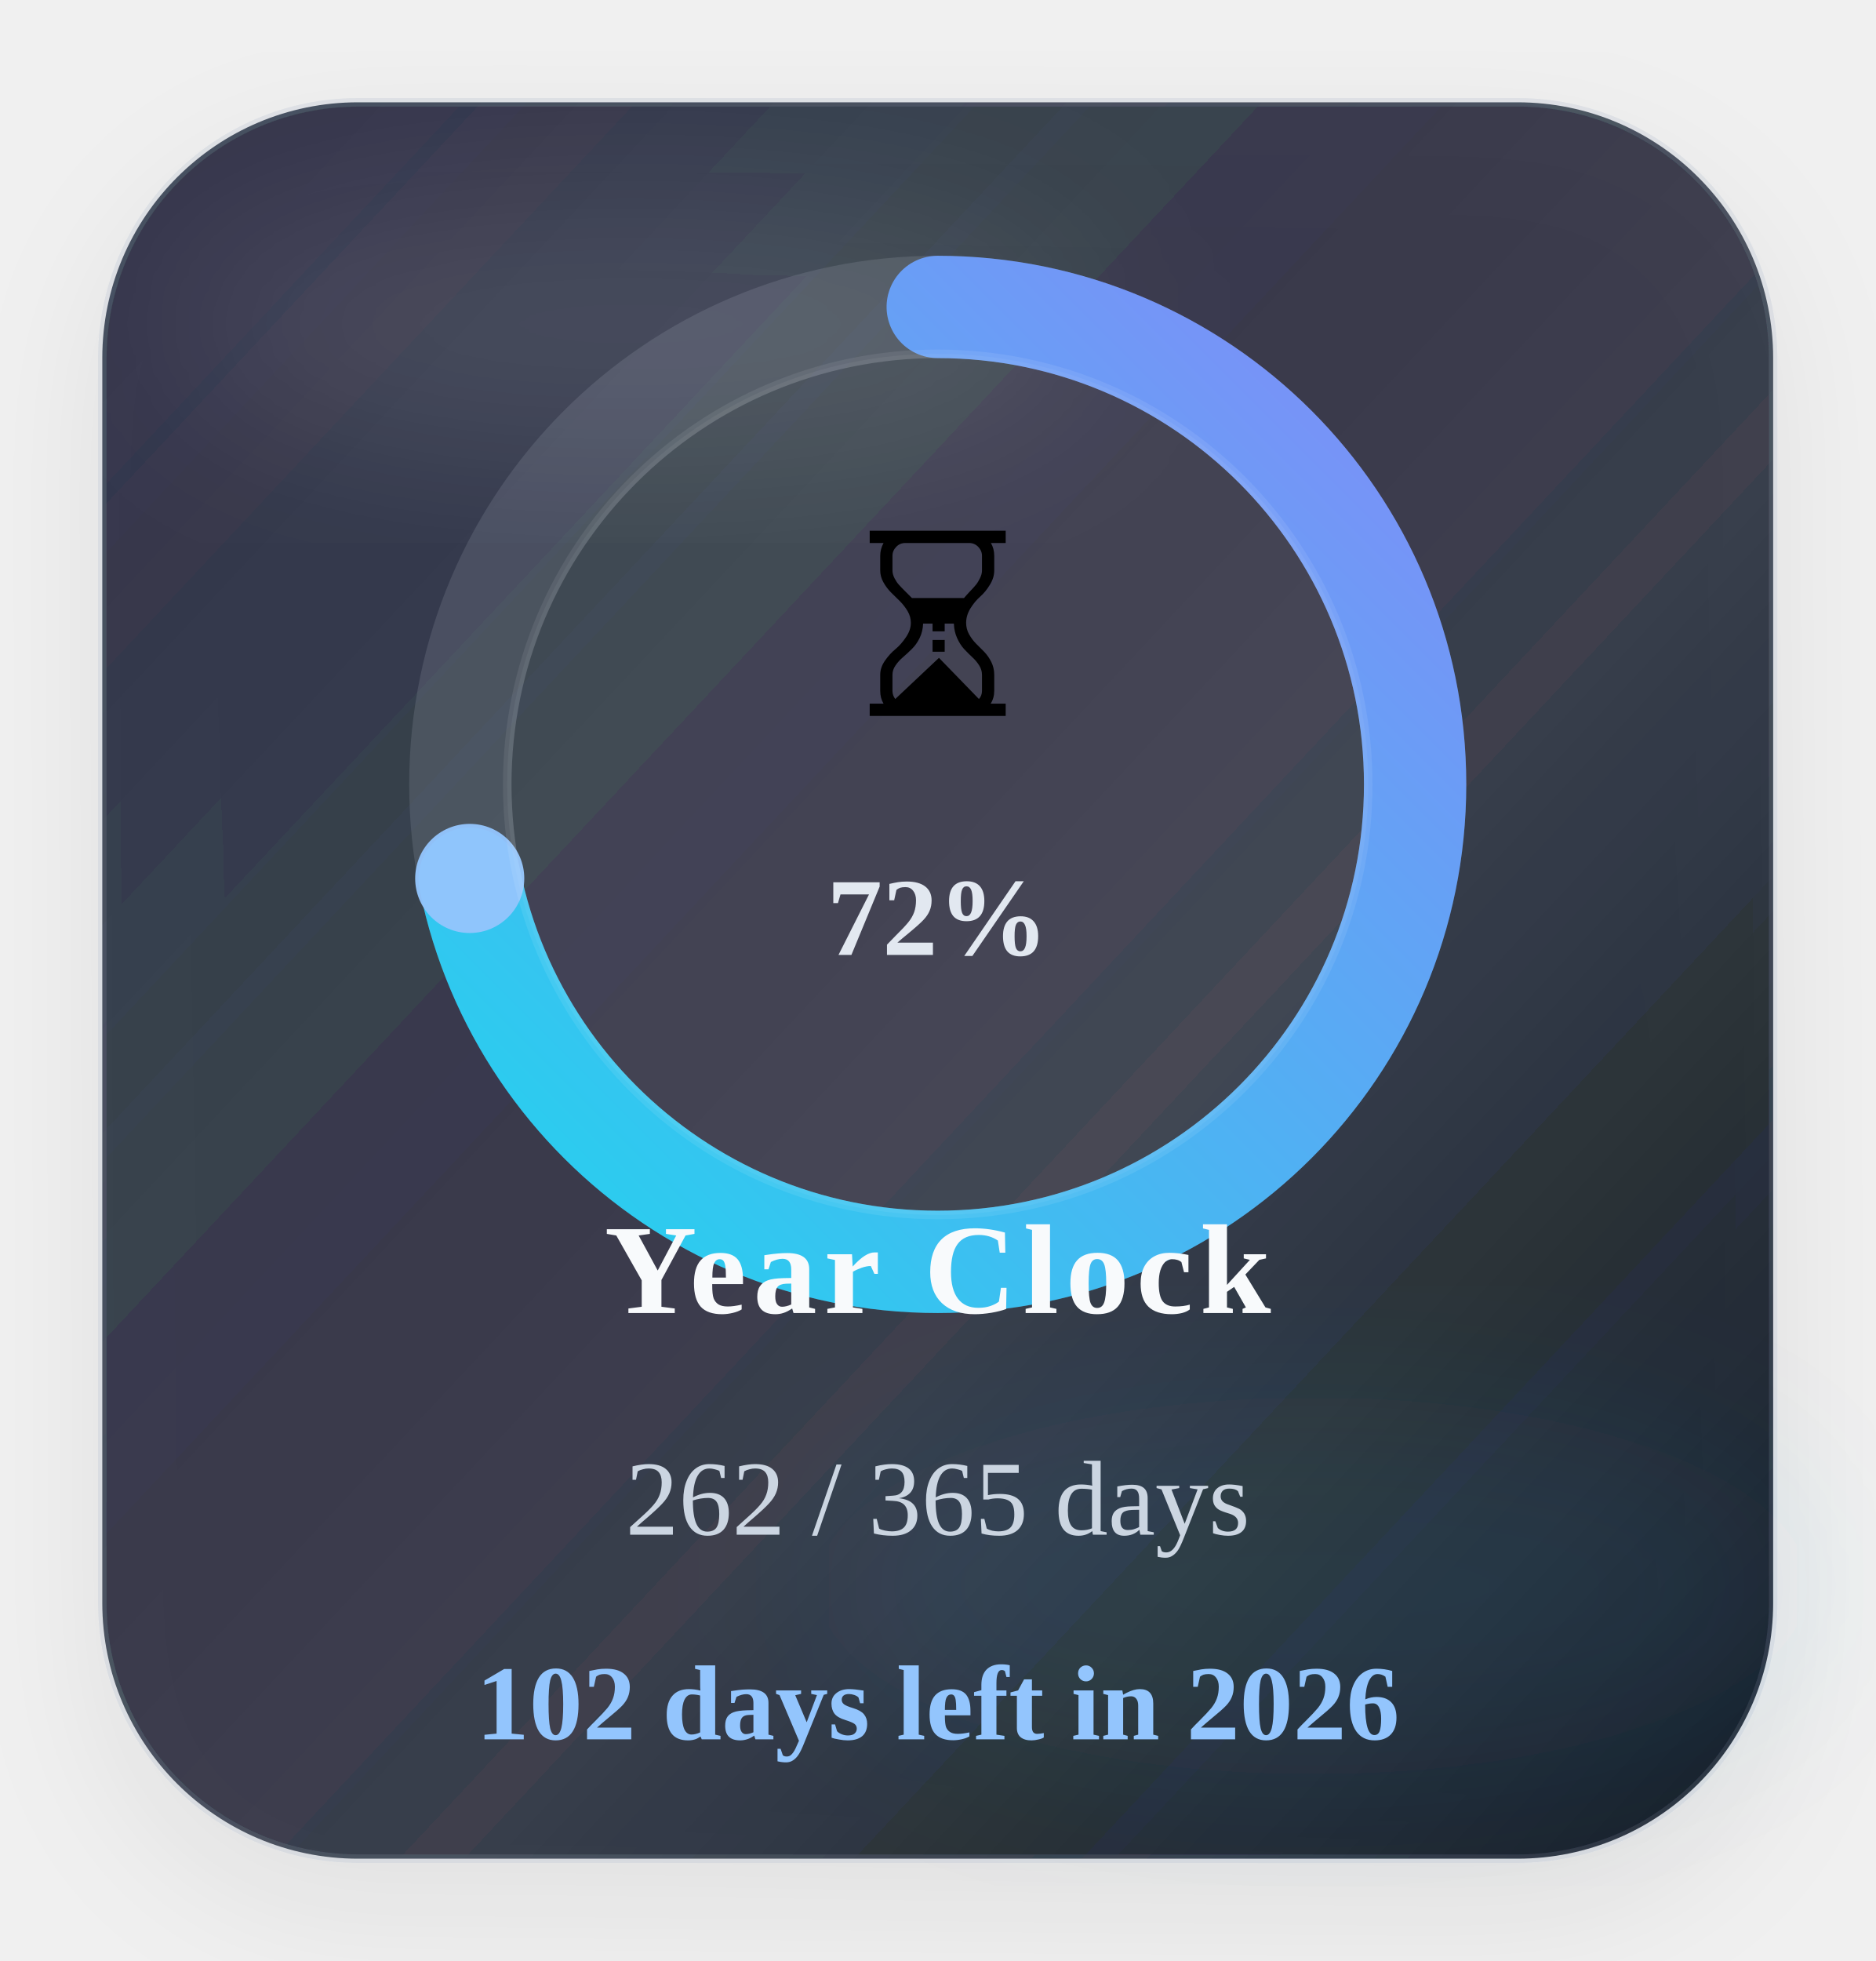
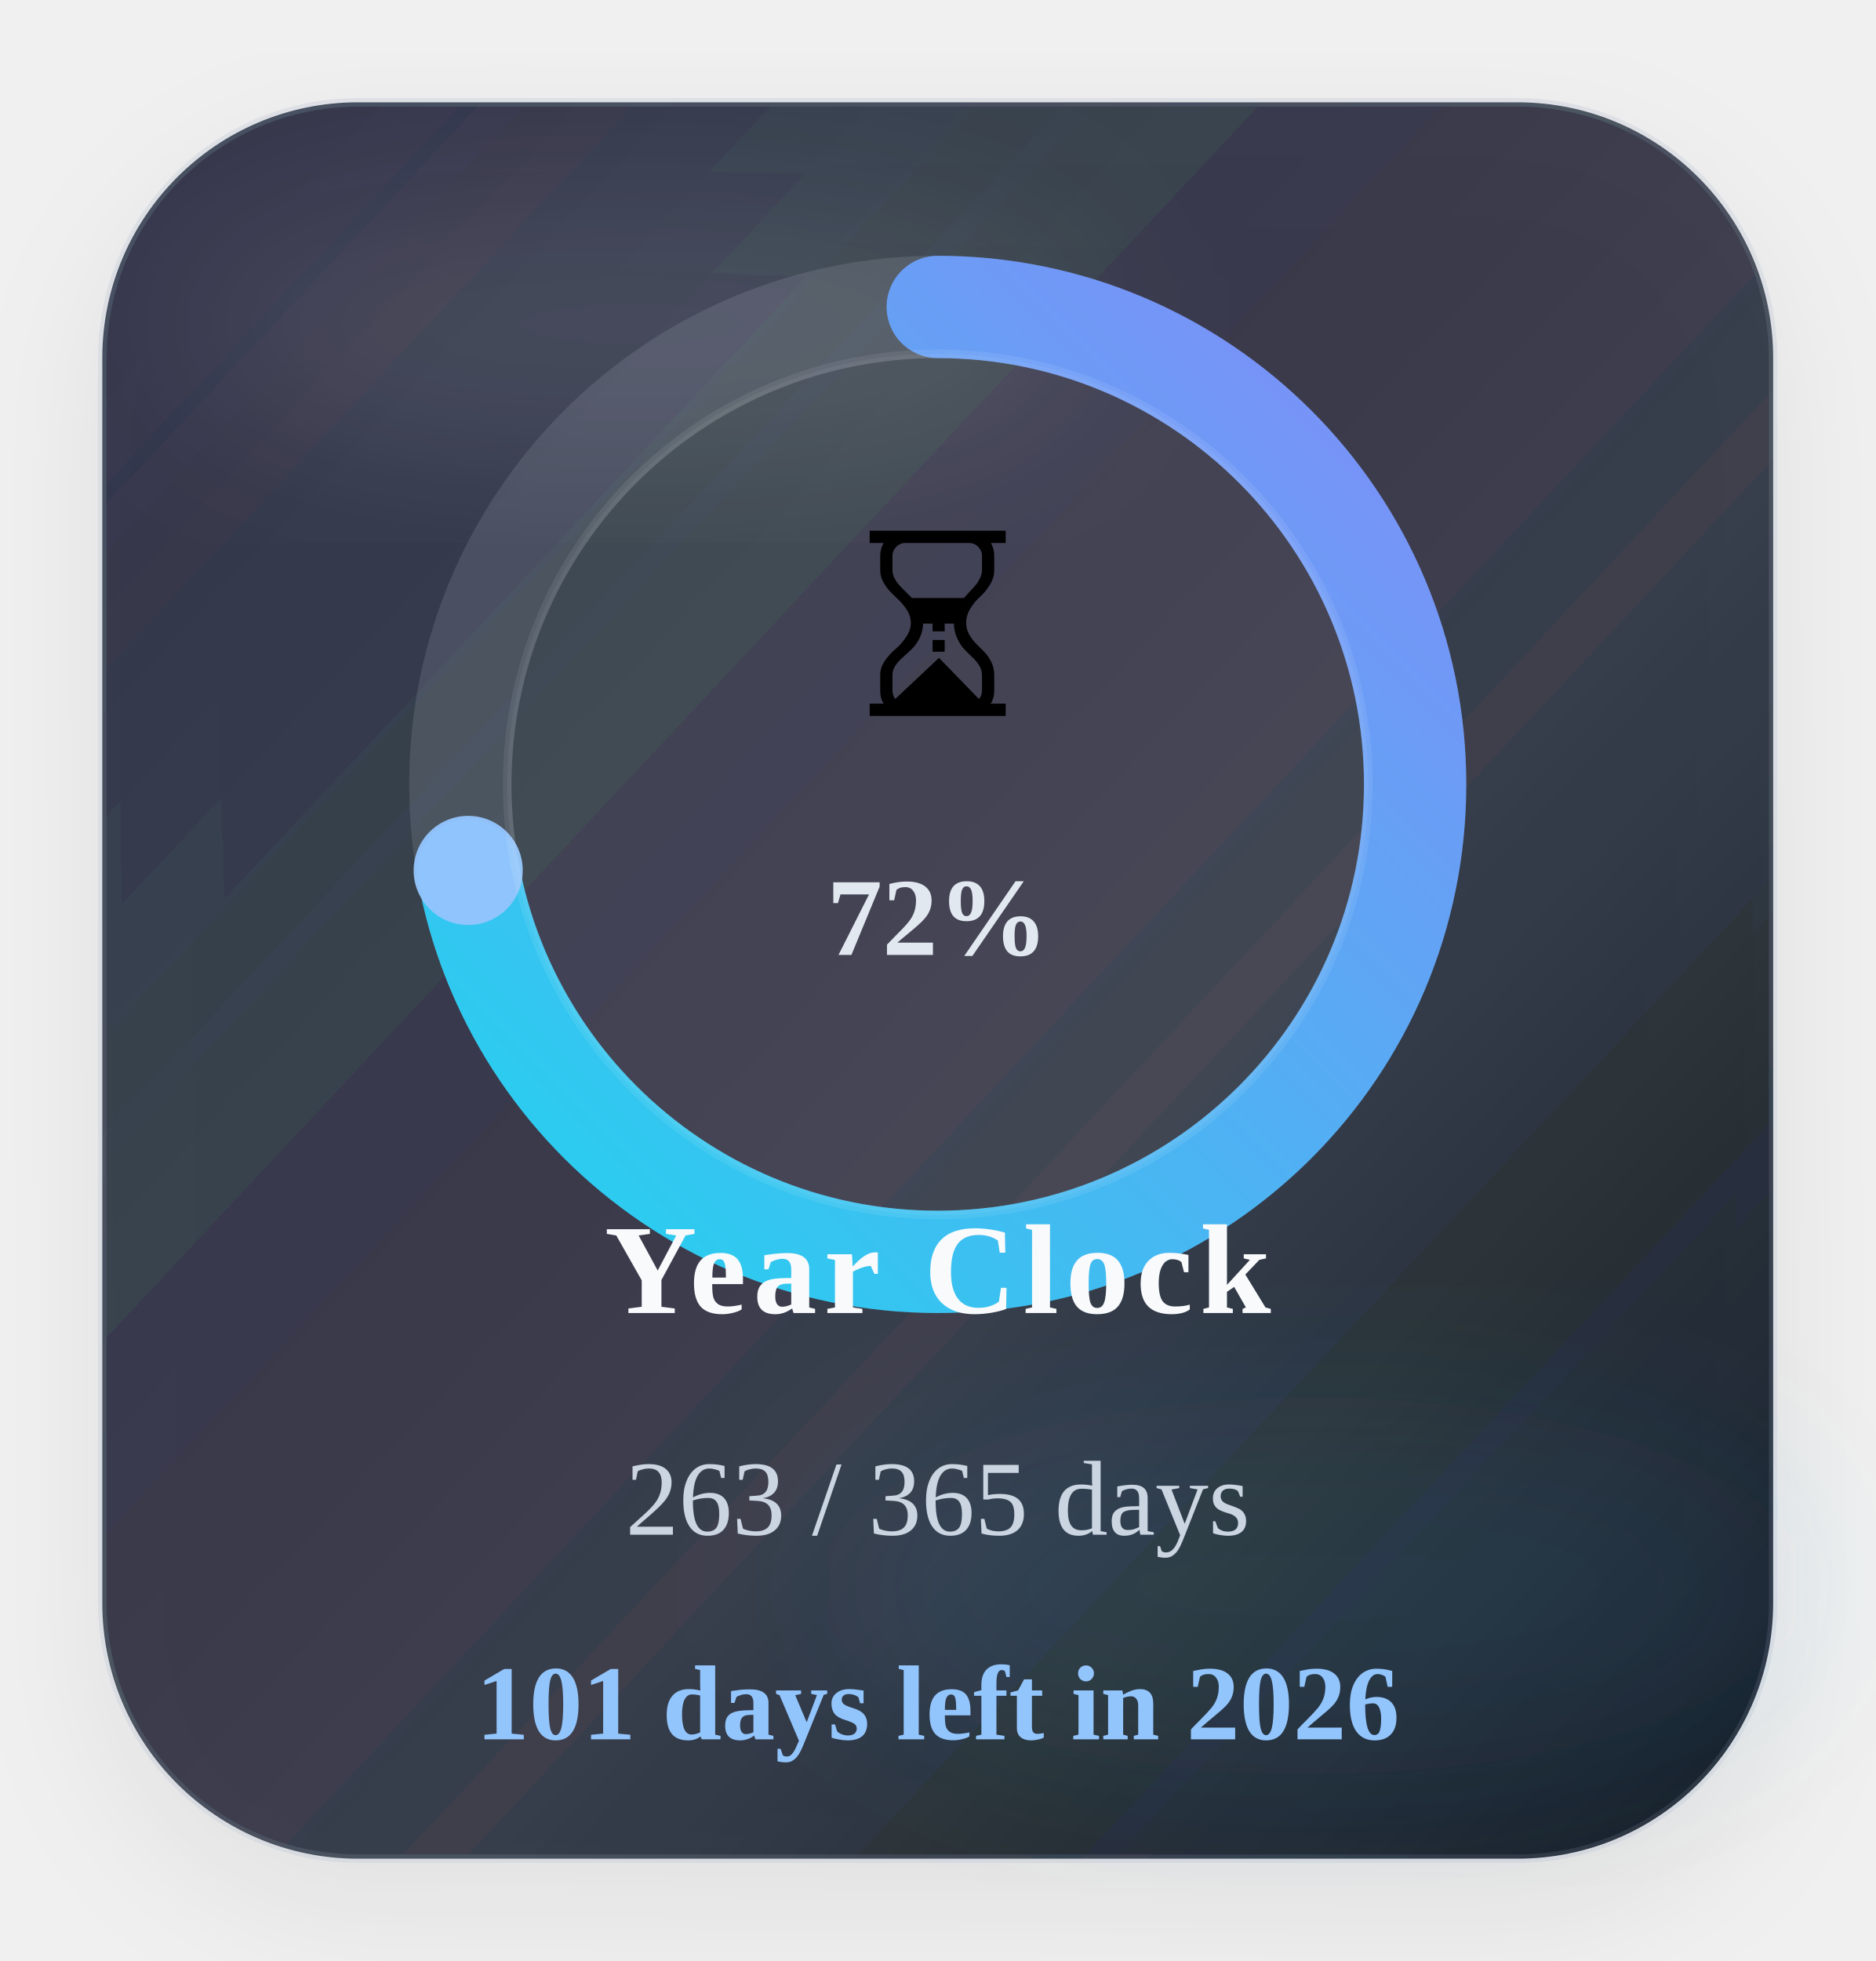
<svg xmlns="http://www.w3.org/2000/svg" width="220" height="230" viewBox="0 0 220 230" role="img" aria-label="Time progress for 2026">
  <defs>
    <linearGradient id="timeGradient" x1="0%" y1="0%" x2="100%" y2="100%">
      <stop offset="0%" stop-color="#22d3ee" />
      <stop offset="100%" stop-color="#818cf8" />
    </linearGradient>
    <linearGradient id="timeCard" x1="0%" y1="0%" x2="100%" y2="100%">
      <stop offset="0%" stop-color="#1c2537" stop-opacity="0.88" />
      <stop offset="60%" stop-color="#111827" stop-opacity="0.8" />
      <stop offset="100%" stop-color="#0b1220" stop-opacity="0.96" />
    </linearGradient>
    <filter id="timeShadow" x="-25%" y="-25%" width="150%" height="150%">
      <feDropShadow dx="0" dy="6" stdDeviation="8" flood-color="#020617" flood-opacity="0.08" />
    </filter>
    <filter id="timeBlur" x="-30%" y="-30%" width="160%" height="160%">
      <feGaussianBlur stdDeviation="10" />
    </filter>
  </defs>
  <rect x="12" y="12" width="196" height="206" rx="30" fill="url(#timeCard)" stroke="#94a3b8" stroke-opacity="0.18" filter="url(#timeShadow)" />
  <ellipse cx="74" cy="38" rx="54" ry="16" fill="#ffffff" fill-opacity="0.09" filter="url(#timeBlur)" />
  <ellipse cx="154" cy="186" rx="58" ry="22" fill="#38bdf8" fill-opacity="0.08" filter="url(#timeBlur)" />
  <circle class="ring-track" cx="110" cy="92" r="56" fill="none" stroke="#cbd5e1" stroke-opacity="0.14" stroke-width="12" />
-   <circle class="progress-ring" cx="110" cy="92" r="56" fill="none" stroke="url(#timeGradient)" stroke-width="12" stroke-linecap="round" stroke-dasharray="351.86" stroke-dashoffset="99.07" data-target-offset="99.07" data-ring-length="351.86" transform="rotate(-90 110 92)" />
-   <circle class="progress-endcap" cx="55.10" cy="103.03" r="6.4" fill="#93c5fd" fill-opacity="0.96" data-center-x="110" data-center-y="92" data-radius="56" data-target-angle="168.6376" />
+   <circle class="progress-ring" cx="110" cy="92" r="56" fill="none" stroke="url(#timeGradient)" stroke-width="12" stroke-linecap="round" stroke-dasharray="351.86" stroke-dashoffset="98.11" data-target-offset="98.11" data-ring-length="351.86" transform="rotate(-90 110 92)" />
+   <circle class="progress-endcap" cx="54.92" cy="102.09" r="6.4" fill="#93c5fd" fill-opacity="0.96" data-center-x="110" data-center-y="92" data-radius="56" data-target-angle="169.6239" />
  <circle class="ring-core" cx="110" cy="92" r="50.5" fill="#ffffff" fill-opacity="0.05" stroke="#ffffff" stroke-opacity="0.08" />
  <text class="progress-emoji" x="110" y="84" text-anchor="middle" font-size="30">⏳</text>
  <text class="progress-percent" x="110" y="112" text-anchor="middle" font-size="13" font-weight="700" fill="#e2e8f0">72%</text>
  <text class="progress-label" x="110" y="154" text-anchor="middle" font-size="15" font-weight="700" letter-spacing="0.8" fill="#f8fafc">Year Clock</text>
-   <text class="progress-value" x="110" y="180" text-anchor="middle" font-size="12.5" fill="#cbd5e1">262 / 365 days</text>
-   <text class="progress-status" data-status-state="remaining" x="110" y="204" text-anchor="middle" font-size="12.5" font-weight="700" fill="#93c5fd">102 days left in 2026</text>
+   <text class="progress-value" x="110" y="180" text-anchor="middle" font-size="12.5" fill="#cbd5e1">263 / 365 days</text>
+   <text class="progress-status" data-status-state="remaining" x="110" y="204" text-anchor="middle" font-size="12.5" font-weight="700" fill="#93c5fd">101 days left in 2026</text>
</svg>
